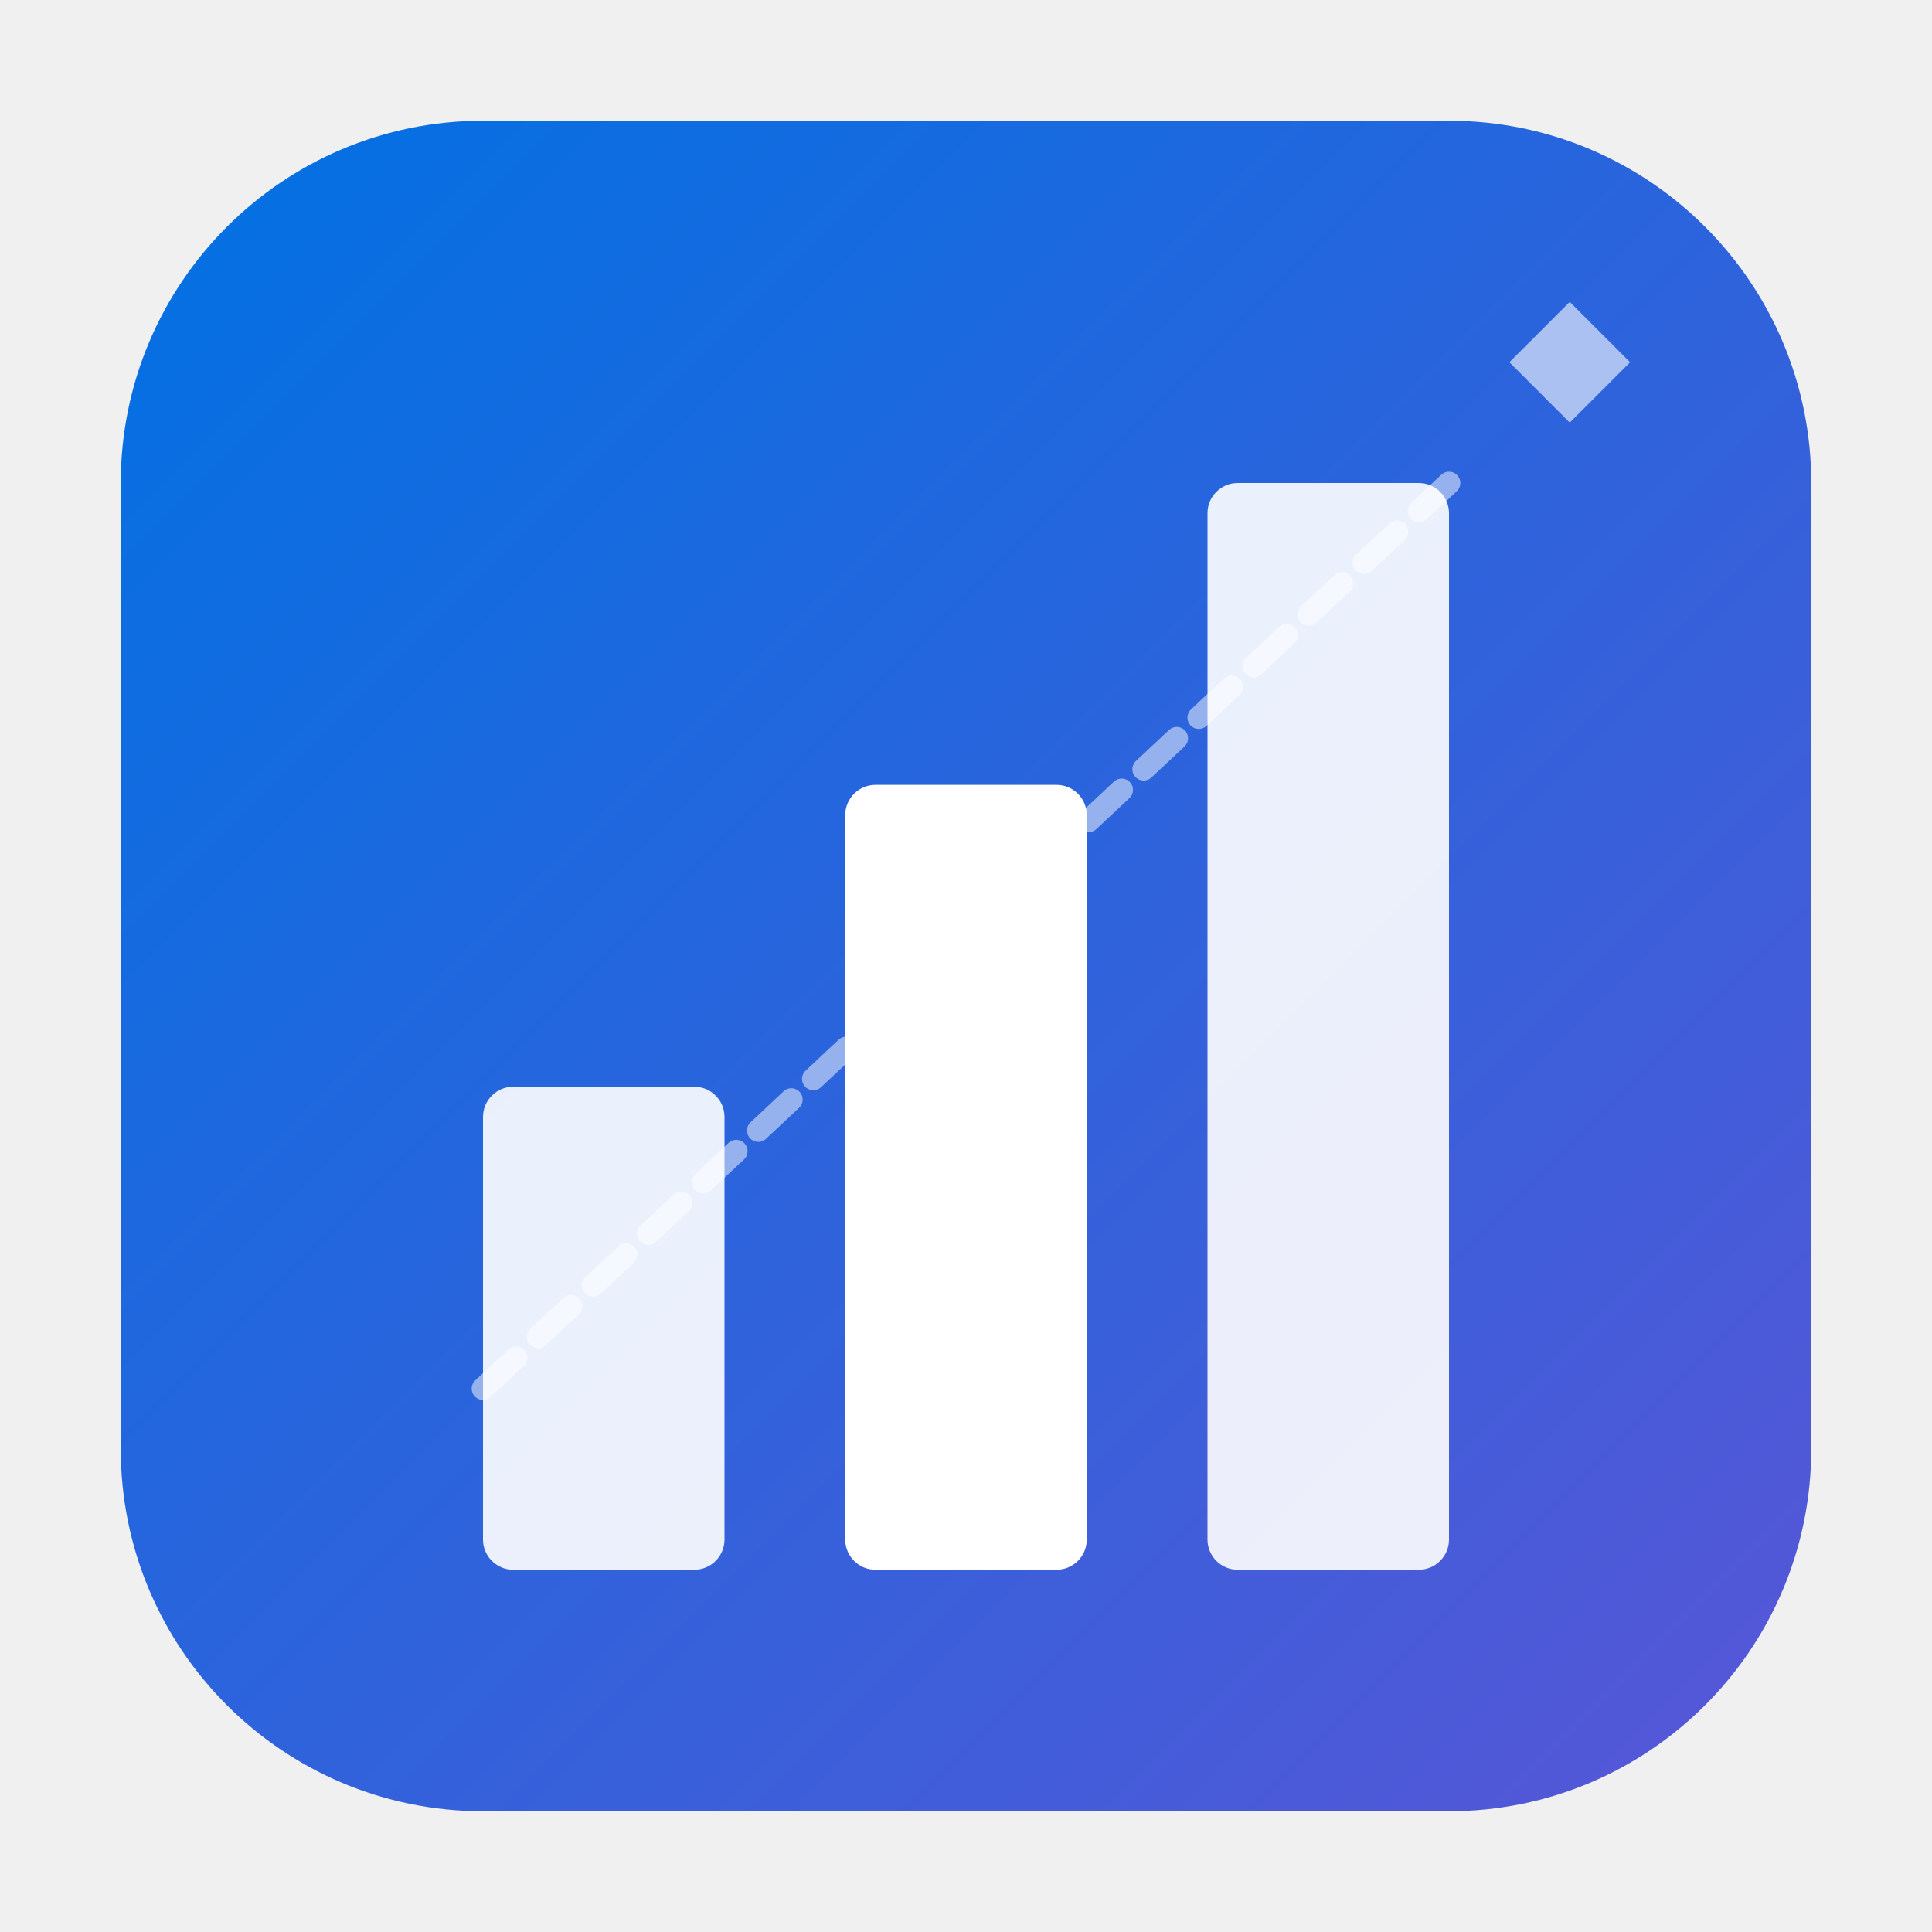
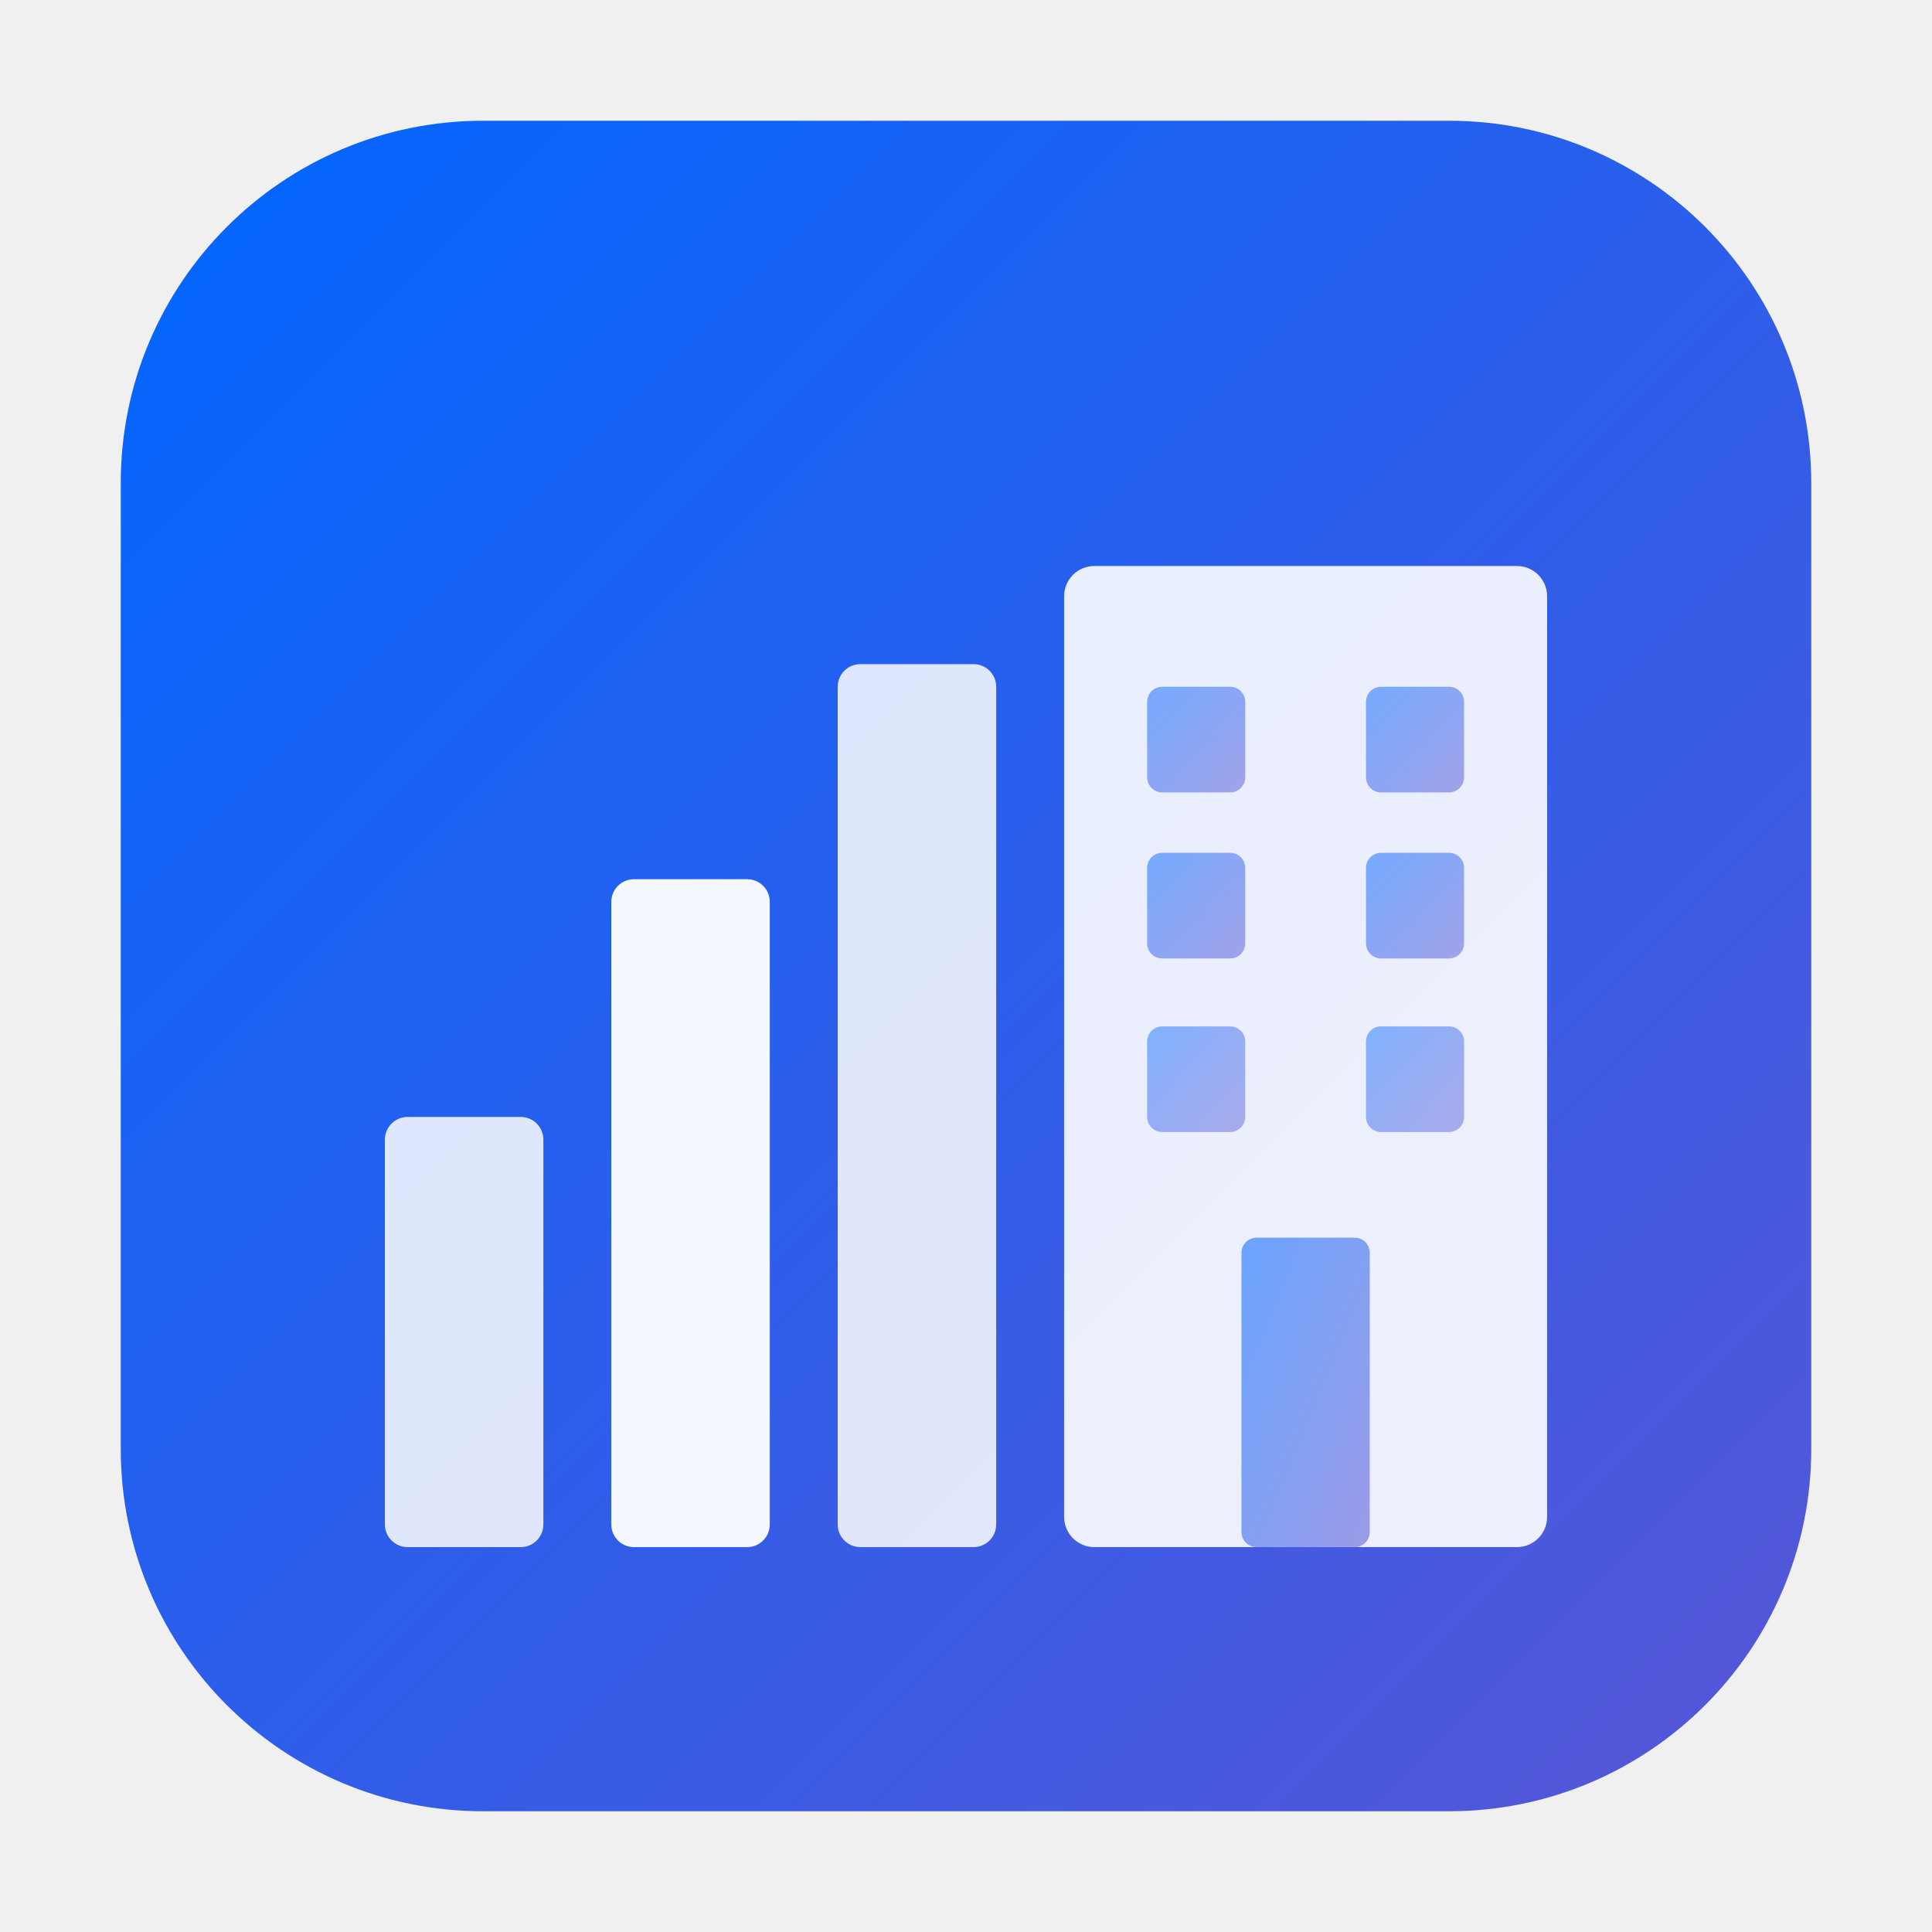
<svg xmlns="http://www.w3.org/2000/svg" viewBox="0 0 512 512" fill="none">
  <defs>
-     <linearGradient id="grad" x1="0%" y1="0%" x2="100%" y2="100%">
-       <stop offset="0%" style="stop-color:#0071e3" />
-       <stop offset="100%" style="stop-color:#5856d6" />
-     </linearGradient>
-     <linearGradient id="grad2" x1="0%" y1="100%" x2="100%" y2="0%">
-       <stop offset="0%" style="stop-color:#0071e3" />
-       <stop offset="100%" style="stop-color:#34c759" />
+     <linearGradient id="lg" x1="0%" y1="0%" x2="100%" y2="100%">
+       <stop offset="0%" stop-color="#0066ff" />
+       <stop offset="100%" stop-color="#5856d6" />
    </linearGradient>
  </defs>
-   <rect x="32" y="32" width="448" height="448" rx="96" fill="url(#grad)" />
-   <rect x="128" y="288" width="64" height="128" rx="8" fill="white" opacity="0.9" />
-   <rect x="224" y="208" width="64" height="208" rx="8" fill="white" />
-   <rect x="320" y="128" width="64" height="288" rx="8" fill="white" opacity="0.9" />
-   <line x1="128" y1="368" x2="384" y2="128" stroke="white" stroke-width="6" stroke-linecap="round" opacity="0.5" stroke-dasharray="12 8" />
-   <path d="M400 96 L416 80 L432 96 L416 112 Z" fill="white" opacity="0.6" />
+   <rect x="32" y="32" width="448" height="448" rx="96" fill="url(#lg)" />
+   <rect x="102" y="296" width="42" height="114" rx="6" fill="#fff" opacity=".85" />
+   <rect x="162" y="233" width="42" height="177" rx="6" fill="#fff" opacity=".95" />
+   <rect x="222" y="176" width="42" height="234" rx="6" fill="#fff" opacity=".85" />
+   <rect x="282" y="150" width="128" height="260" rx="8" fill="#fff" opacity=".9" />
+   <rect x="304" y="182" width="26" height="28" rx="4" fill="url(#lg)" opacity=".5" />
+   <rect x="362" y="182" width="26" height="28" rx="4" fill="url(#lg)" opacity=".5" />
+   <rect x="304" y="226" width="26" height="28" rx="4" fill="url(#lg)" opacity=".5" />
+   <rect x="362" y="226" width="26" height="28" rx="4" fill="url(#lg)" opacity=".5" />
+   <rect x="304" y="272" width="26" height="28" rx="4" fill="url(#lg)" opacity=".45" />
+   <rect x="362" y="272" width="26" height="28" rx="4" fill="url(#lg)" opacity=".45" />
+   <rect x="329" y="328" width="34" height="82" rx="4" fill="url(#lg)" opacity=".55" />
</svg>
